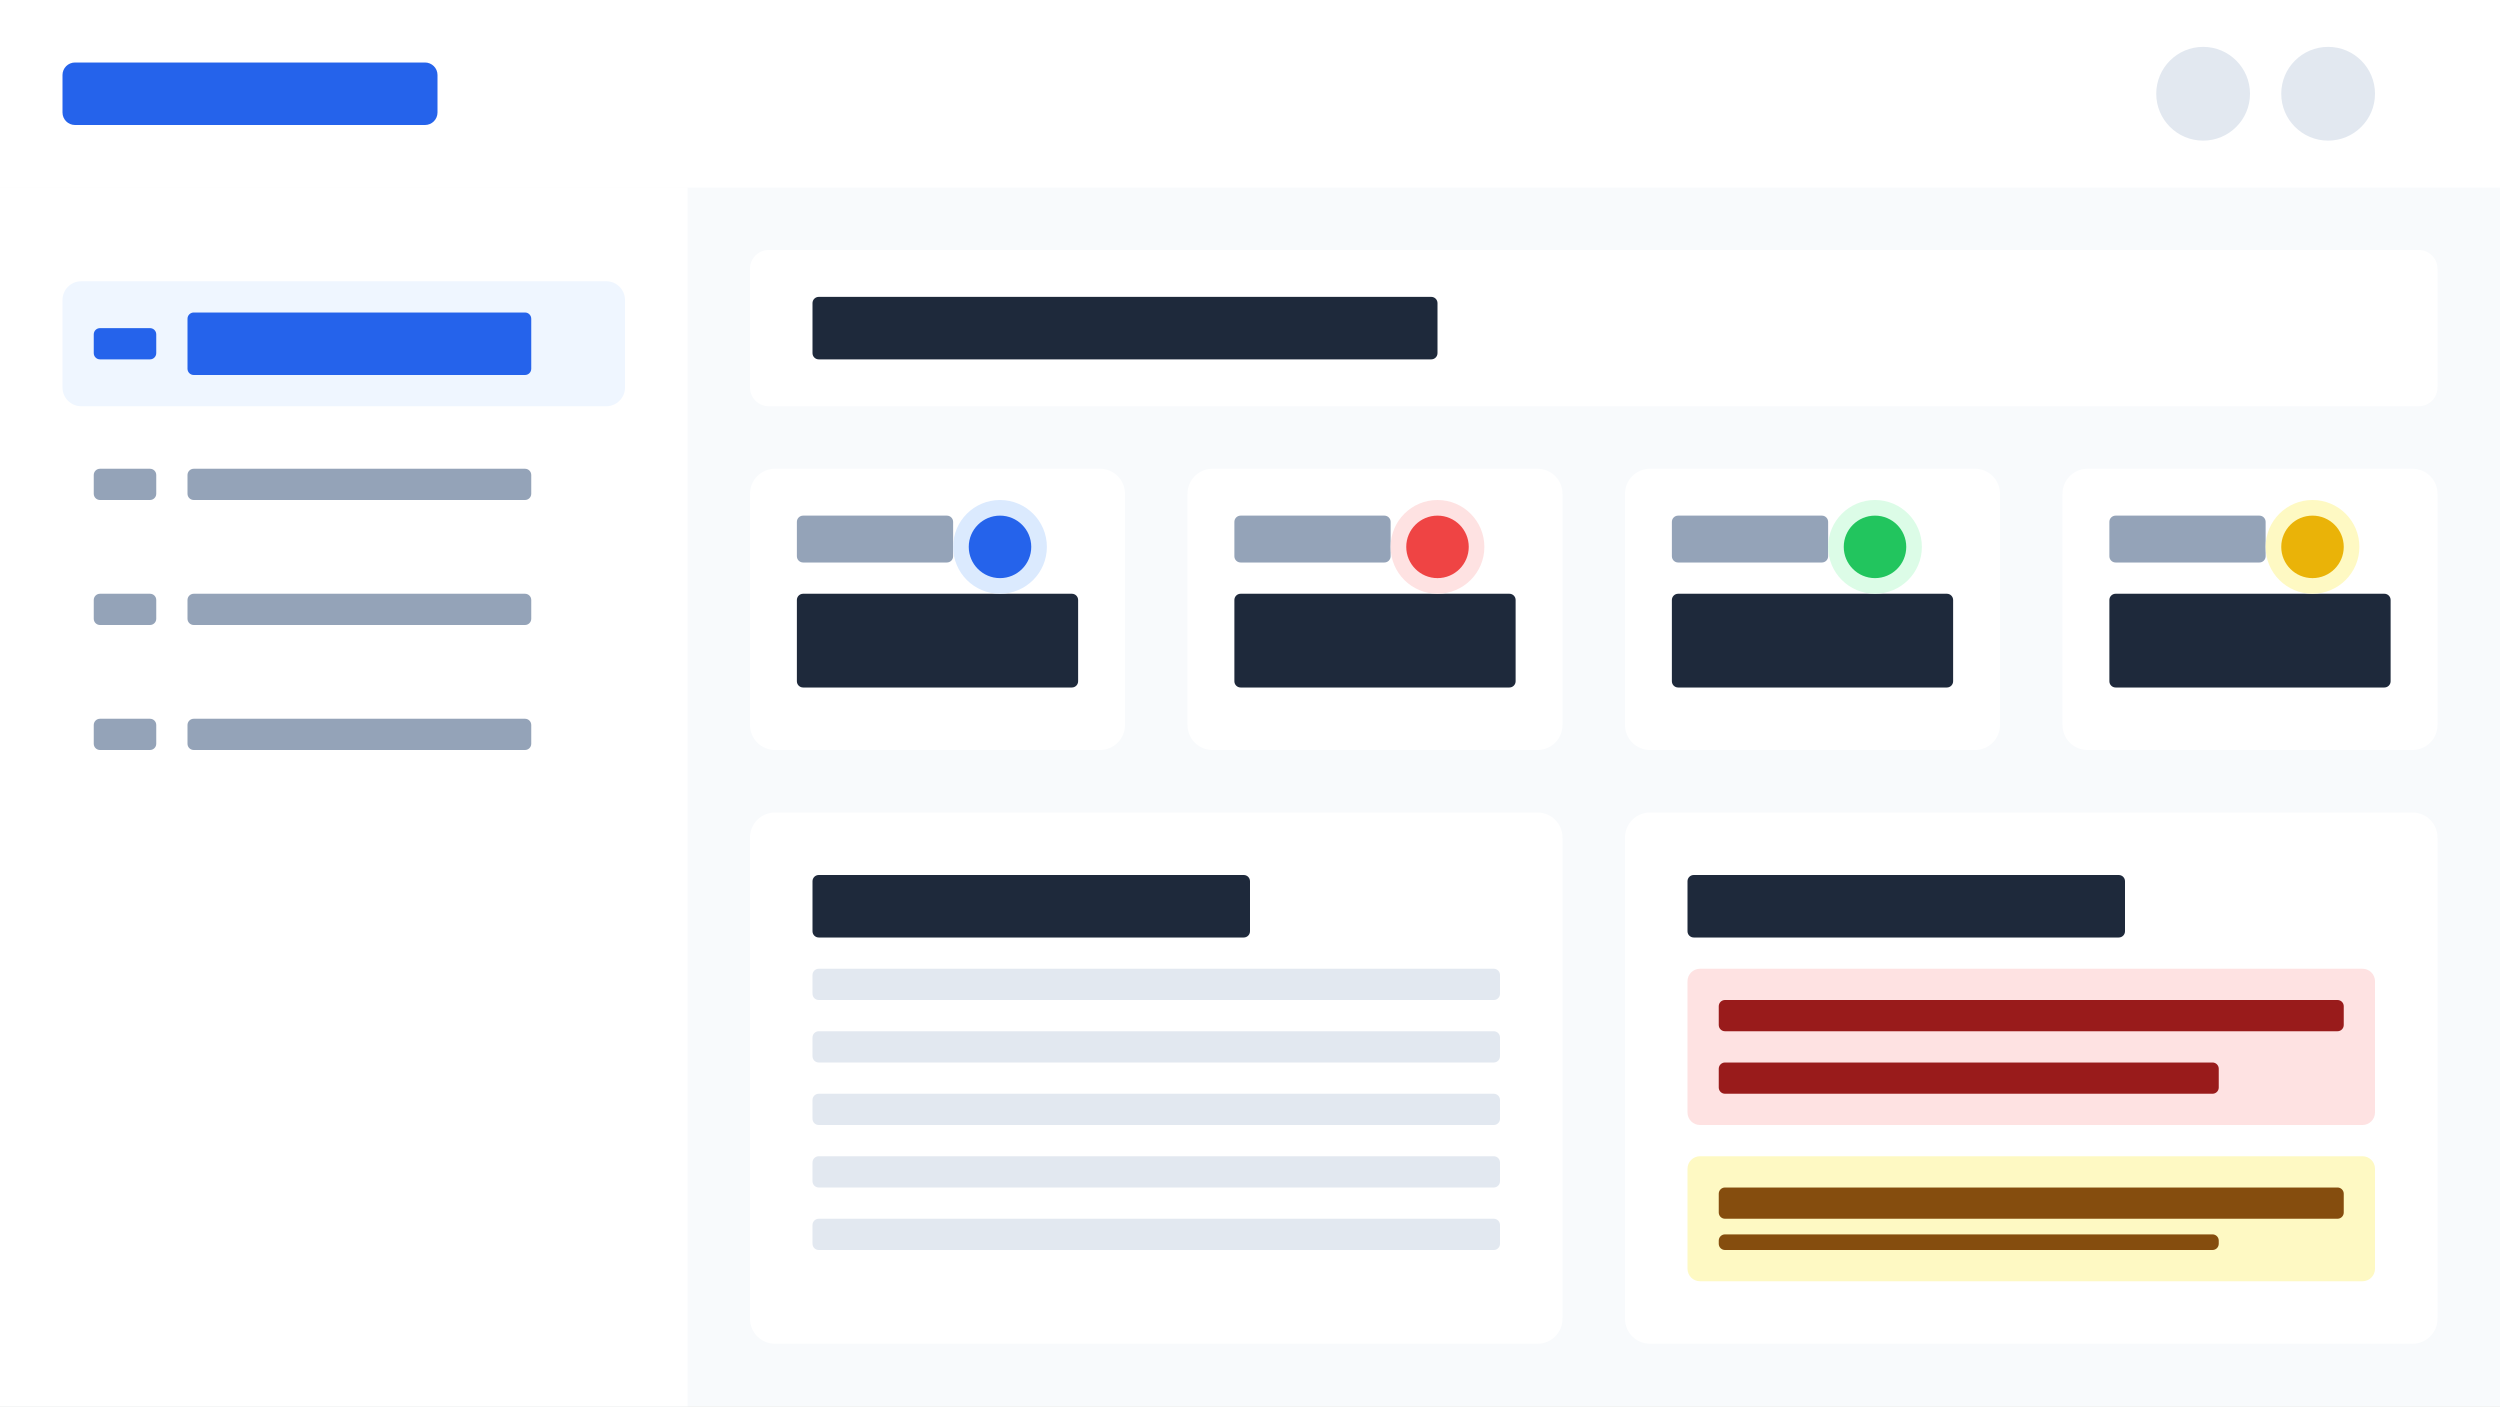
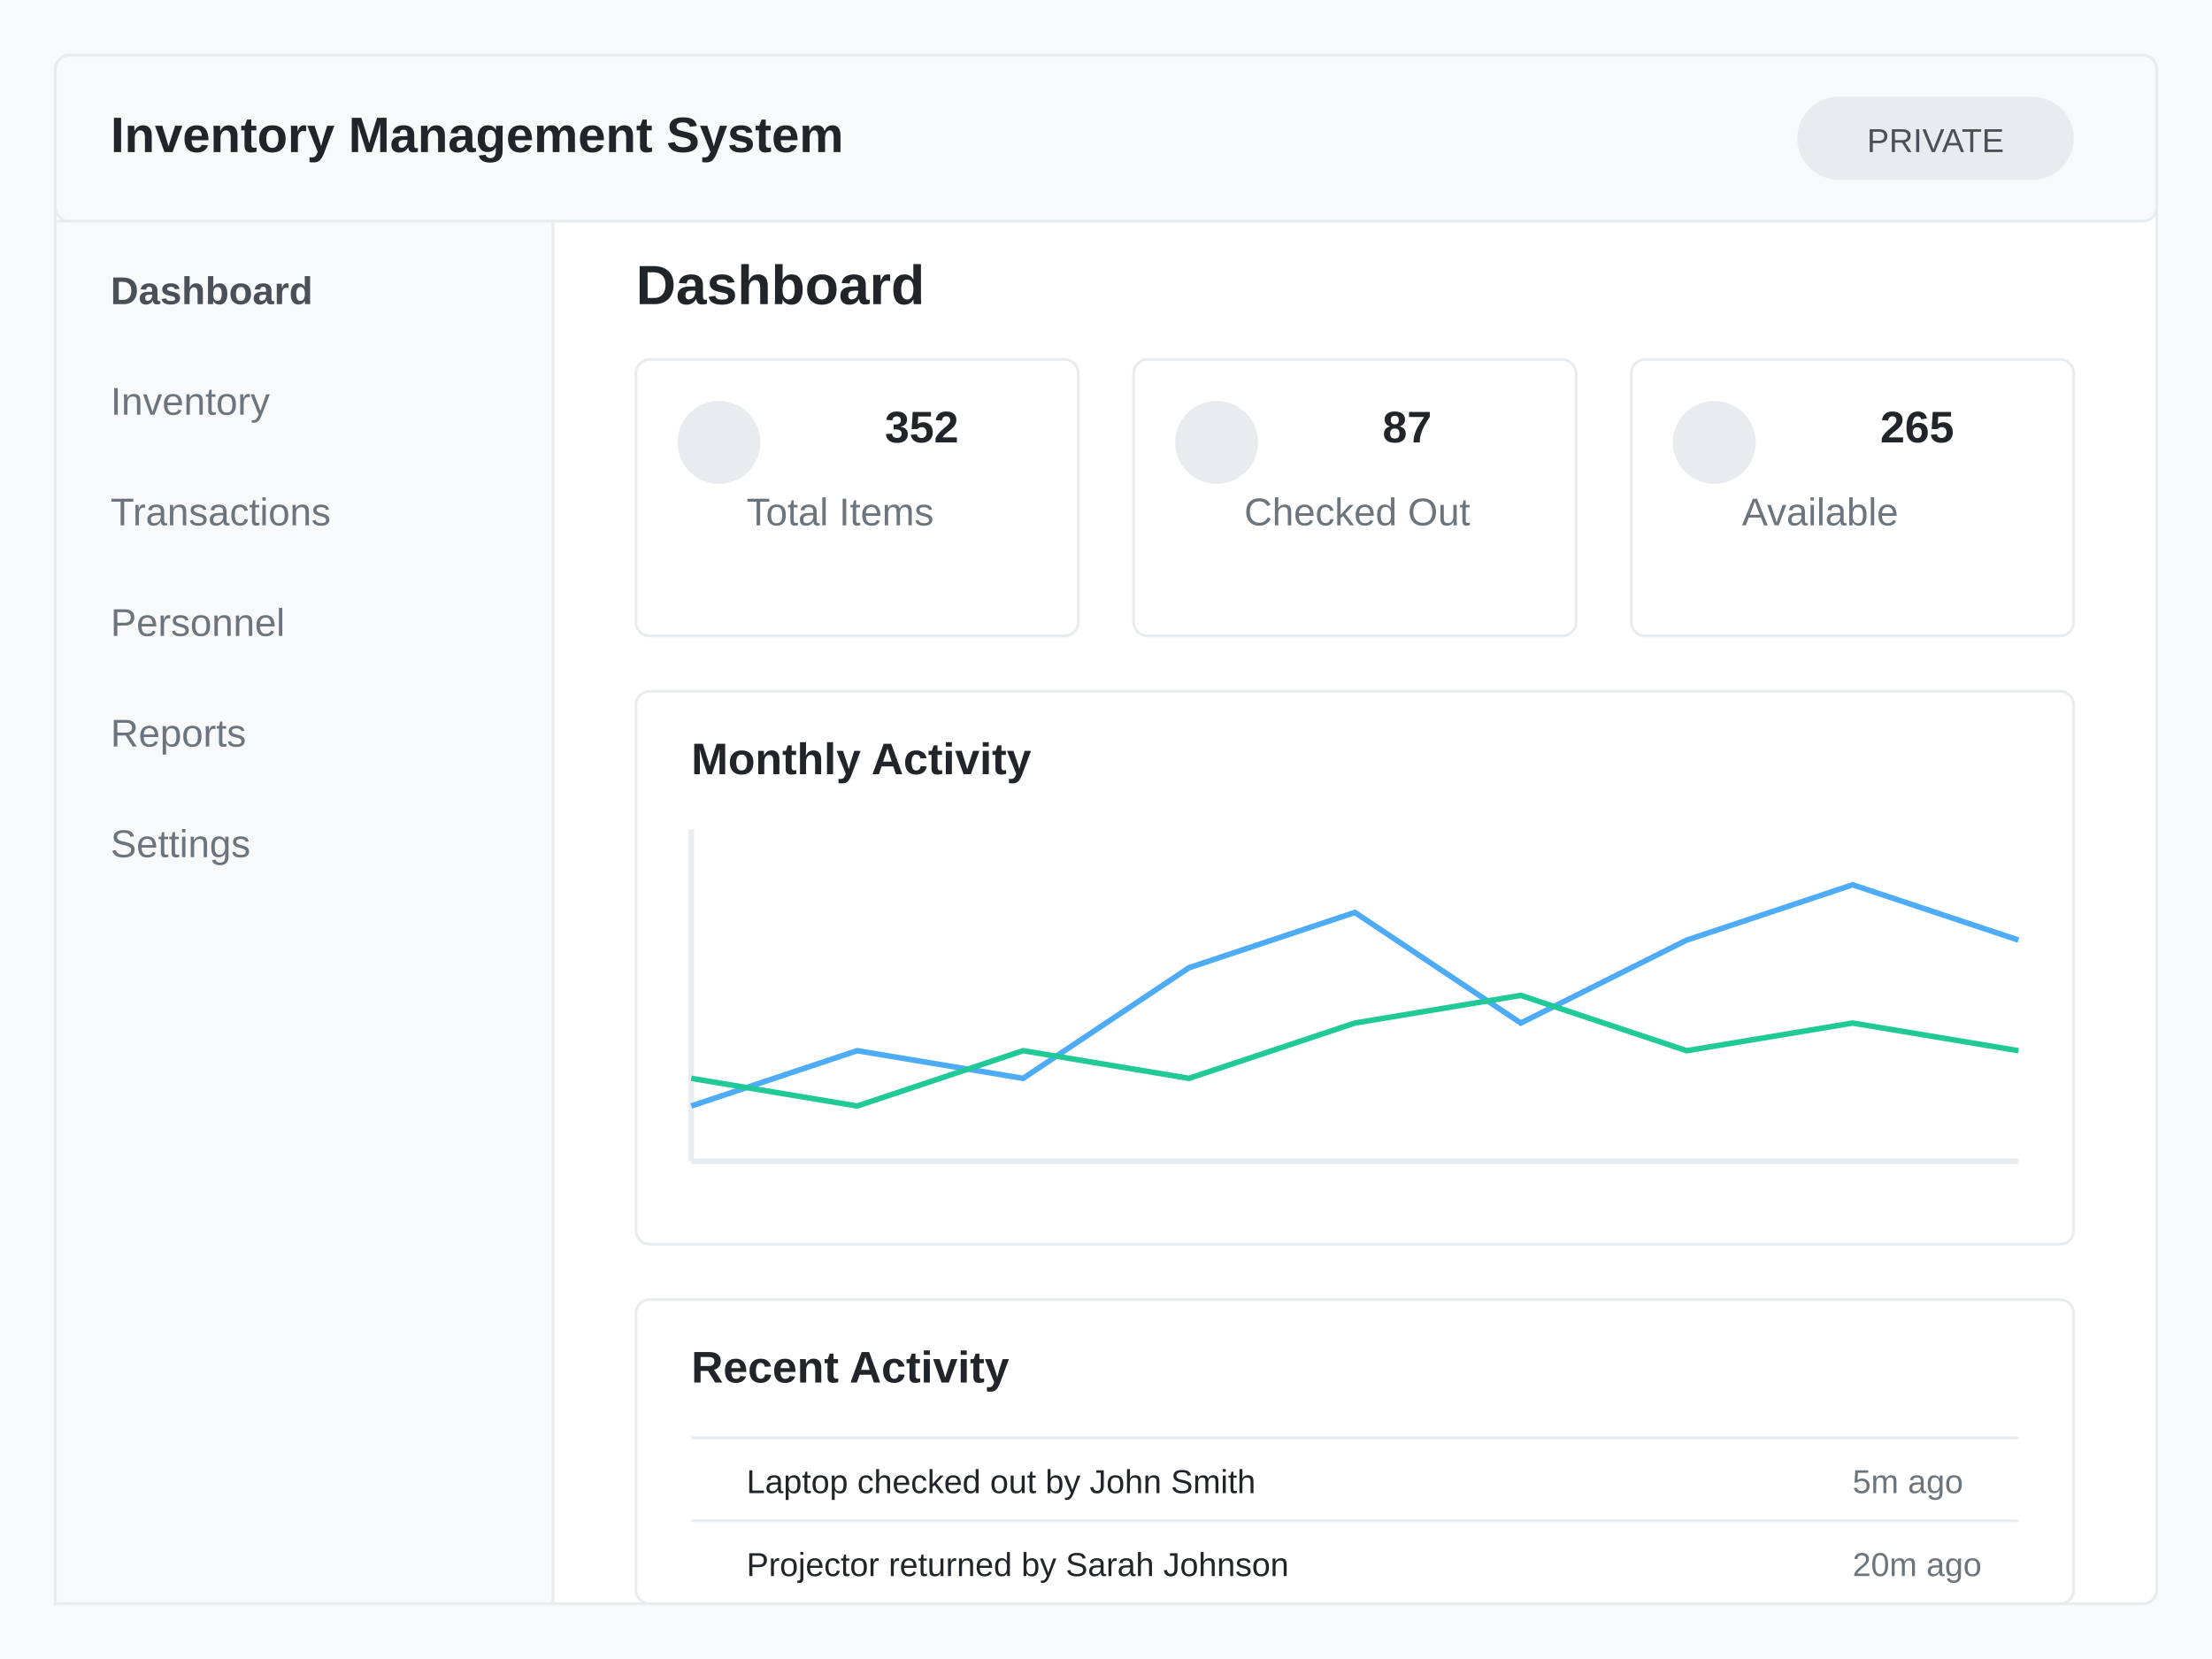
- <svg xmlns="http://www.w3.org/2000/svg" width="800" height="450" viewBox="0 0 800 450" fill="none">
-   <rect width="800" height="450" fill="#F8FAFC" />
-   <rect x="0" y="0" width="800" height="60" fill="#FFFFFF" />
-   <rect x="20" y="20" width="120" height="20" rx="4" fill="#2563EB" />
-   <rect x="690" y="15" width="30" height="30" rx="15" fill="#E2E8F0" />
-   <rect x="730" y="15" width="30" height="30" rx="15" fill="#E2E8F0" />
-   <rect x="0" y="60" width="220" height="390" fill="#FFFFFF" />
-   <rect x="20" y="90" width="180" height="40" rx="6" fill="#EFF6FF" />
-   <rect x="30" y="105" width="20" height="10" rx="2" fill="#2563EB" />
-   <rect x="60" y="100" width="110" height="20" rx="2" fill="#2563EB" />
-   <rect x="20" y="140" width="180" height="30" rx="6" fill="#FFFFFF" />
-   <rect x="30" y="150" width="20" height="10" rx="2" fill="#94A3B8" />
-   <rect x="60" y="150" width="110" height="10" rx="2" fill="#94A3B8" />
-   <rect x="20" y="180" width="180" height="30" rx="6" fill="#FFFFFF" />
-   <rect x="30" y="190" width="20" height="10" rx="2" fill="#94A3B8" />
-   <rect x="60" y="190" width="110" height="10" rx="2" fill="#94A3B8" />
-   <rect x="20" y="220" width="180" height="30" rx="6" fill="#FFFFFF" />
-   <rect x="30" y="230" width="20" height="10" rx="2" fill="#94A3B8" />
-   <rect x="60" y="230" width="110" height="10" rx="2" fill="#94A3B8" />
-   <rect x="240" y="80" width="540" height="50" rx="6" fill="#FFFFFF" />
-   <rect x="260" y="95" width="200" height="20" rx="2" fill="#1E293B" />
-   <rect x="240" y="150" width="120" height="90" rx="8" fill="#FFFFFF" />
-   <rect x="255" y="165" width="50" height="15" rx="2" fill="#94A3B8" />
-   <rect x="255" y="190" width="90" height="30" rx="2" fill="#1E293B" />
-   <circle cx="320" cy="175" r="15" fill="#DBEAFE" />
-   <circle cx="320" cy="175" r="10" fill="#2563EB" />
-   <rect x="380" y="150" width="120" height="90" rx="8" fill="#FFFFFF" />
-   <rect x="395" y="165" width="50" height="15" rx="2" fill="#94A3B8" />
-   <rect x="395" y="190" width="90" height="30" rx="2" fill="#1E293B" />
-   <circle cx="460" cy="175" r="15" fill="#FEE2E2" />
-   <circle cx="460" cy="175" r="10" fill="#EF4444" />
-   <rect x="520" y="150" width="120" height="90" rx="8" fill="#FFFFFF" />
-   <rect x="535" y="165" width="50" height="15" rx="2" fill="#94A3B8" />
-   <rect x="535" y="190" width="90" height="30" rx="2" fill="#1E293B" />
-   <circle cx="600" cy="175" r="15" fill="#DCFCE7" />
-   <circle cx="600" cy="175" r="10" fill="#22C55E" />
-   <rect x="660" y="150" width="120" height="90" rx="8" fill="#FFFFFF" />
-   <rect x="675" y="165" width="50" height="15" rx="2" fill="#94A3B8" />
-   <rect x="675" y="190" width="90" height="30" rx="2" fill="#1E293B" />
-   <circle cx="740" cy="175" r="15" fill="#FEF9C3" />
-   <circle cx="740" cy="175" r="10" fill="#EAB308" />
-   <rect x="240" y="260" width="260" height="170" rx="8" fill="#FFFFFF" />
-   <rect x="260" y="280" width="140" height="20" rx="2" fill="#1E293B" />
-   <rect x="260" y="310" width="220" height="10" rx="2" fill="#E2E8F0" />
-   <rect x="260" y="330" width="220" height="10" rx="2" fill="#E2E8F0" />
-   <rect x="260" y="350" width="220" height="10" rx="2" fill="#E2E8F0" />
-   <rect x="260" y="370" width="220" height="10" rx="2" fill="#E2E8F0" />
-   <rect x="260" y="390" width="220" height="10" rx="2" fill="#E2E8F0" />
-   <rect x="520" y="260" width="260" height="170" rx="8" fill="#FFFFFF" />
-   <rect x="540" y="280" width="140" height="20" rx="2" fill="#1E293B" />
-   <rect x="540" y="310" width="220" height="50" rx="4" fill="#FEE2E2" />
-   <rect x="550" y="320" width="200" height="10" rx="2" fill="#991B1B" />
-   <rect x="550" y="340" width="160" height="10" rx="2" fill="#991B1B" />
-   <rect x="540" y="370" width="220" height="40" rx="4" fill="#FEF9C3" />
-   <rect x="550" y="380" width="200" height="10" rx="2" fill="#854D0E" />
-   <rect x="550" y="395" width="160" height="5" rx="2" fill="#854D0E" />
+ <svg xmlns="http://www.w3.org/2000/svg" width="800" height="600" viewBox="0 0 800 600">
+   <rect width="800" height="600" fill="#f8f9fa" />
+   <rect x="20" y="20" width="760" height="560" rx="5" fill="#ffffff" stroke="#e9ecef" />
+   <rect x="20" y="20" width="760" height="60" rx="5" fill="#f8f9fa" stroke="#e9ecef" />
+   <text x="40" y="55" font-family="Arial" font-size="18" font-weight="bold" fill="#212529">Inventory Management System</text>
+   <rect x="650" y="35" width="100" height="30" rx="15" fill="#e9ecef" />
+   <text x="700" y="55" font-family="Arial" font-size="12" text-anchor="middle" fill="#495057">PRIVATE</text>
+   <rect x="20" y="80" width="180" height="500" fill="#f8f9fa" stroke="#e9ecef" />
+   <text x="40" y="110" font-family="Arial" font-size="14" font-weight="bold" fill="#495057">Dashboard</text>
+   <text x="40" y="150" font-family="Arial" font-size="14" fill="#6c757d">Inventory</text>
+   <text x="40" y="190" font-family="Arial" font-size="14" fill="#6c757d">Transactions</text>
+   <text x="40" y="230" font-family="Arial" font-size="14" fill="#6c757d">Personnel</text>
+   <text x="40" y="270" font-family="Arial" font-size="14" fill="#6c757d">Reports</text>
+   <text x="40" y="310" font-family="Arial" font-size="14" fill="#6c757d">Settings</text>
+   <text x="230" y="110" font-family="Arial" font-size="20" font-weight="bold" fill="#212529">Dashboard</text>
+   <rect x="230" y="130" width="160" height="100" rx="5" fill="#ffffff" stroke="#e9ecef" />
+   <circle cx="260" cy="160" r="15" fill="#e9ecef" />
+   <text x="320" y="160" font-family="Arial" font-size="16" font-weight="bold" fill="#212529">352</text>
+   <text x="270" y="190" font-family="Arial" font-size="14" fill="#6c757d">Total Items</text>
+   <rect x="410" y="130" width="160" height="100" rx="5" fill="#ffffff" stroke="#e9ecef" />
+   <circle cx="440" cy="160" r="15" fill="#e9ecef" />
+   <text x="500" y="160" font-family="Arial" font-size="16" font-weight="bold" fill="#212529">87</text>
+   <text x="450" y="190" font-family="Arial" font-size="14" fill="#6c757d">Checked Out</text>
+   <rect x="590" y="130" width="160" height="100" rx="5" fill="#ffffff" stroke="#e9ecef" />
+   <circle cx="620" cy="160" r="15" fill="#e9ecef" />
+   <text x="680" y="160" font-family="Arial" font-size="16" font-weight="bold" fill="#212529">265</text>
+   <text x="630" y="190" font-family="Arial" font-size="14" fill="#6c757d">Available</text>
+   <rect x="230" y="250" width="520" height="200" rx="5" fill="#ffffff" stroke="#e9ecef" />
+   <text x="250" y="280" font-family="Arial" font-size="16" font-weight="bold" fill="#212529">Monthly Activity</text>
+   <line x1="250" y1="420" x2="730" y2="420" stroke="#e9ecef" stroke-width="2" />
+   <line x1="250" y1="420" x2="250" y2="300" stroke="#e9ecef" stroke-width="2" />
+   <path d="M250,400 L310,380 L370,390 L430,350 L490,330 L550,370 L610,340 L670,320 L730,340" fill="none" stroke="#4dabf7" stroke-width="2" />
+   <path d="M250,390 L310,400 L370,380 L430,390 L490,370 L550,360 L610,380 L670,370 L730,380" fill="none" stroke="#20c997" stroke-width="2" />
+   <rect x="230" y="470" width="520" height="110" rx="5" fill="#ffffff" stroke="#e9ecef" />
+   <text x="250" y="500" font-family="Arial" font-size="16" font-weight="bold" fill="#212529">Recent Activity</text>
+   <line x1="250" y1="520" x2="730" y2="520" stroke="#e9ecef" stroke-width="1" />
+   <text x="270" y="540" font-family="Arial" font-size="12" fill="#212529">Laptop checked out by John Smith</text>
+   <text x="670" y="540" font-family="Arial" font-size="12" fill="#6c757d">5m ago</text>
+   <line x1="250" y1="550" x2="730" y2="550" stroke="#e9ecef" stroke-width="1" />
+   <text x="270" y="570" font-family="Arial" font-size="12" fill="#212529">Projector returned by Sarah Johnson</text>
+   <text x="670" y="570" font-family="Arial" font-size="12" fill="#6c757d">20m ago</text>
</svg>
